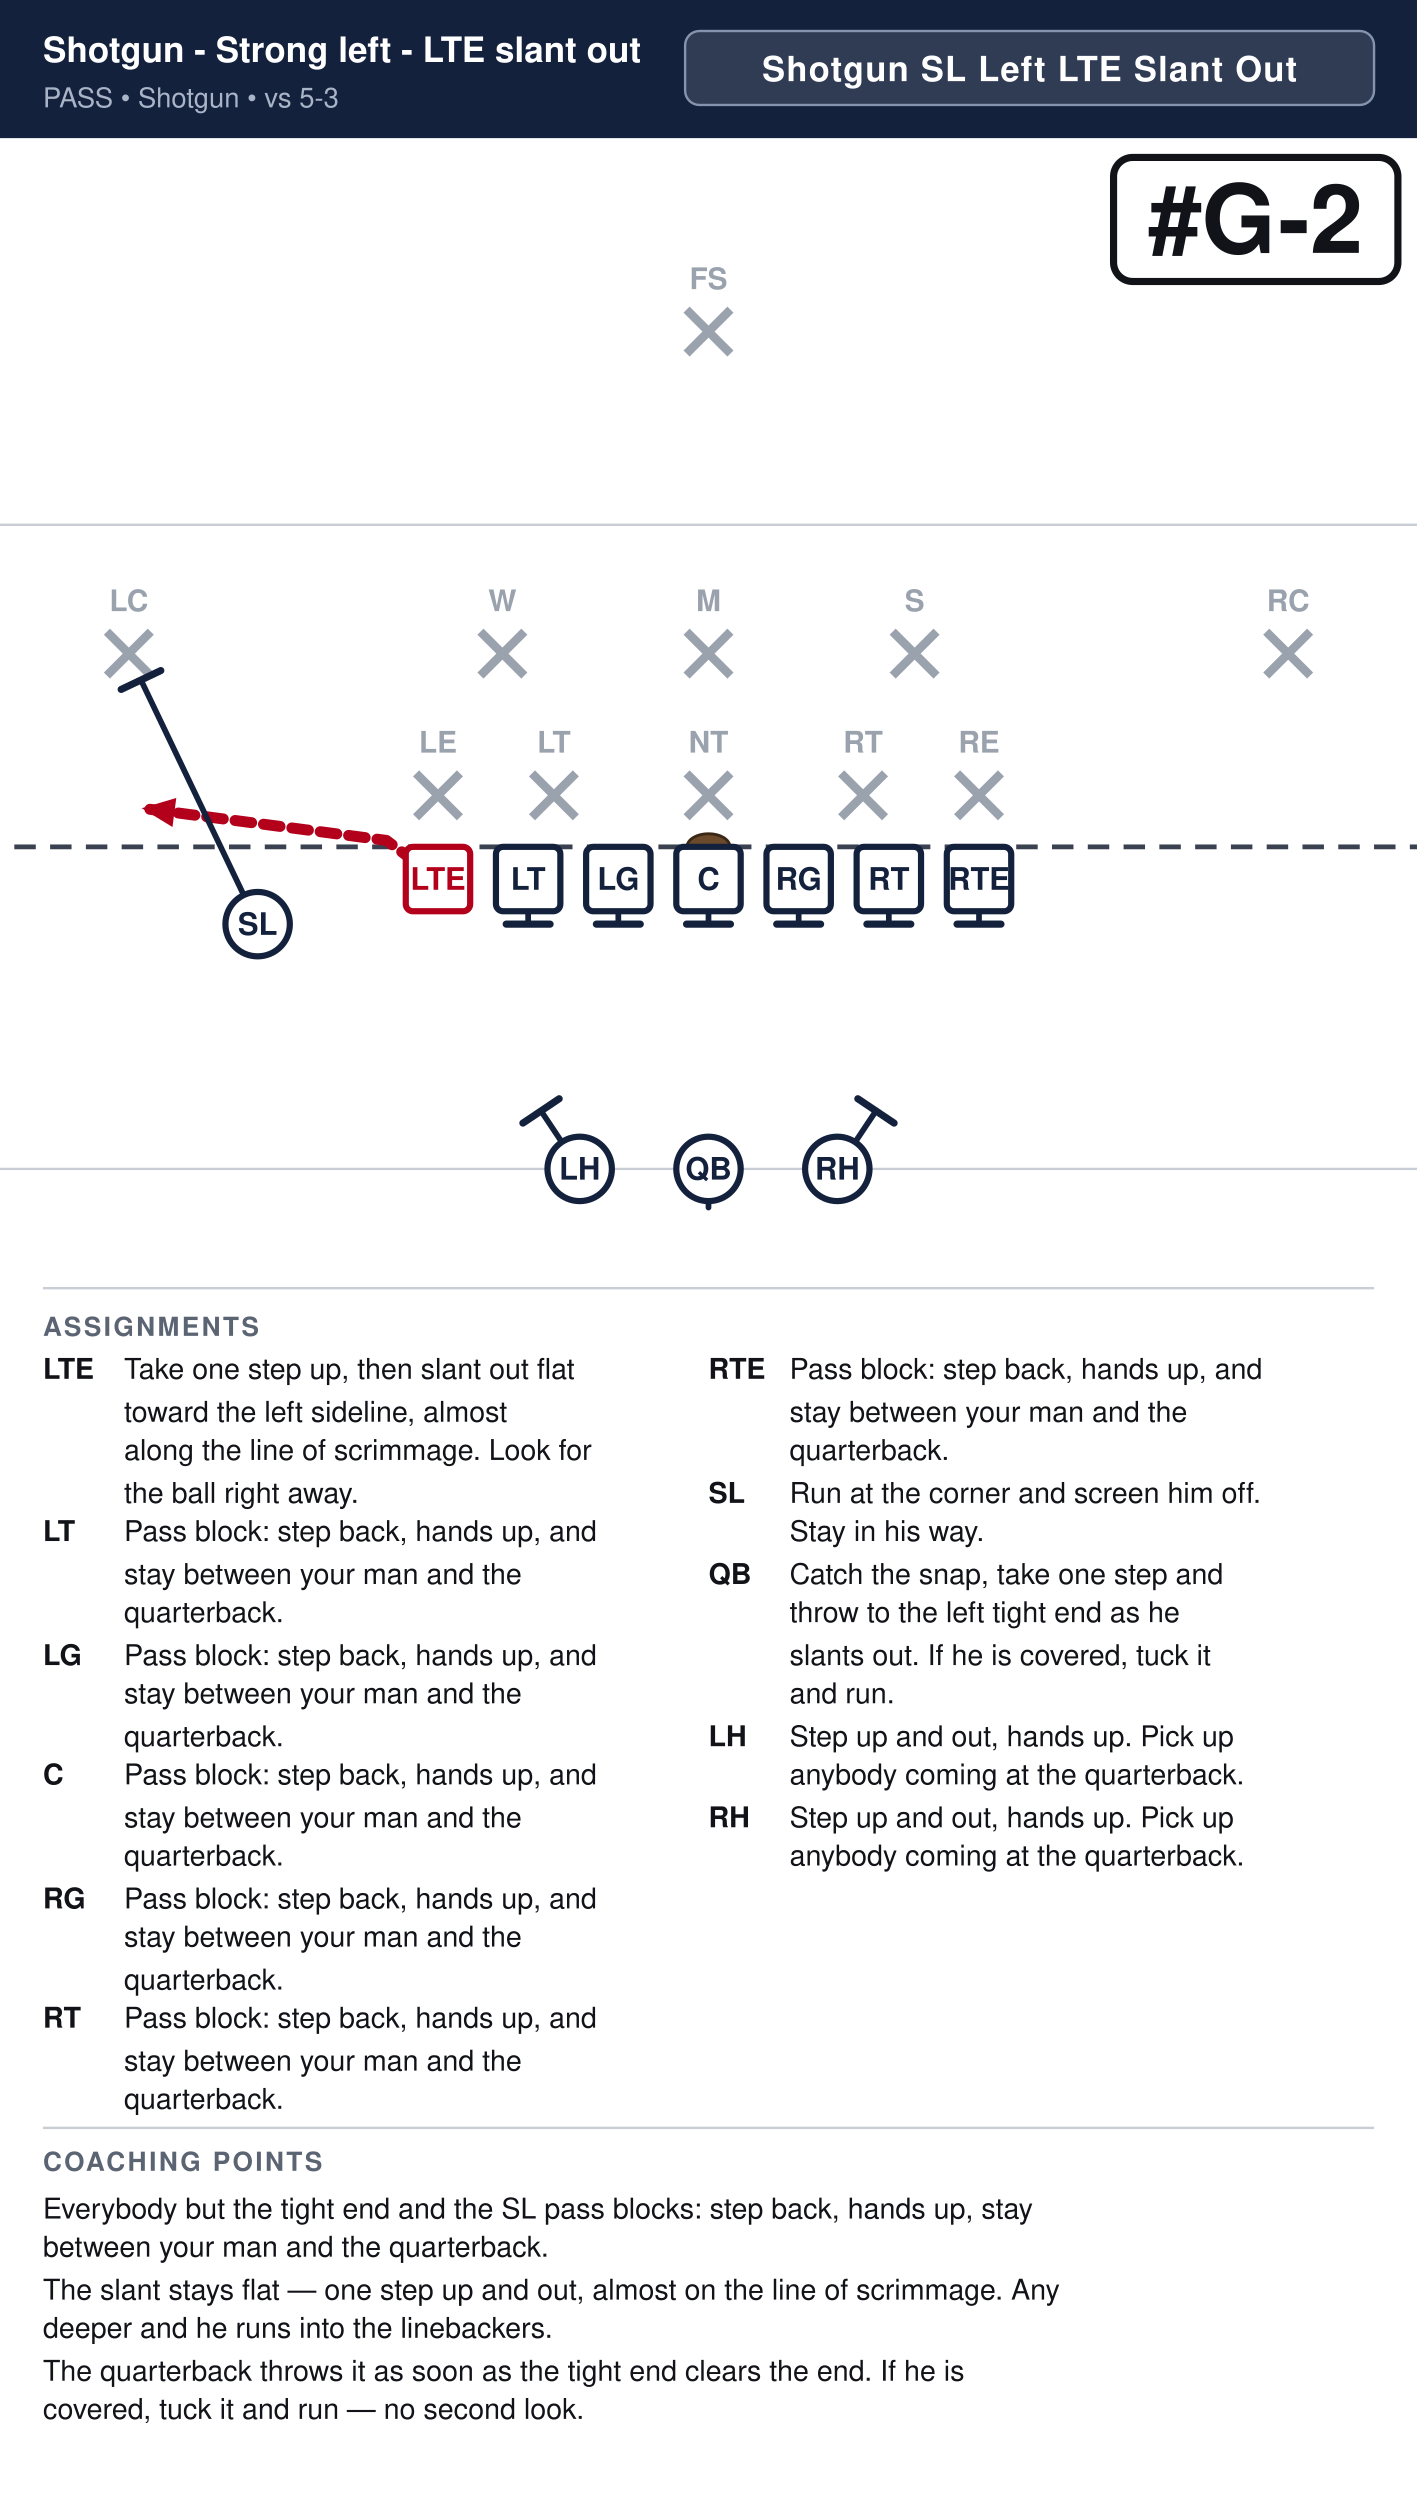
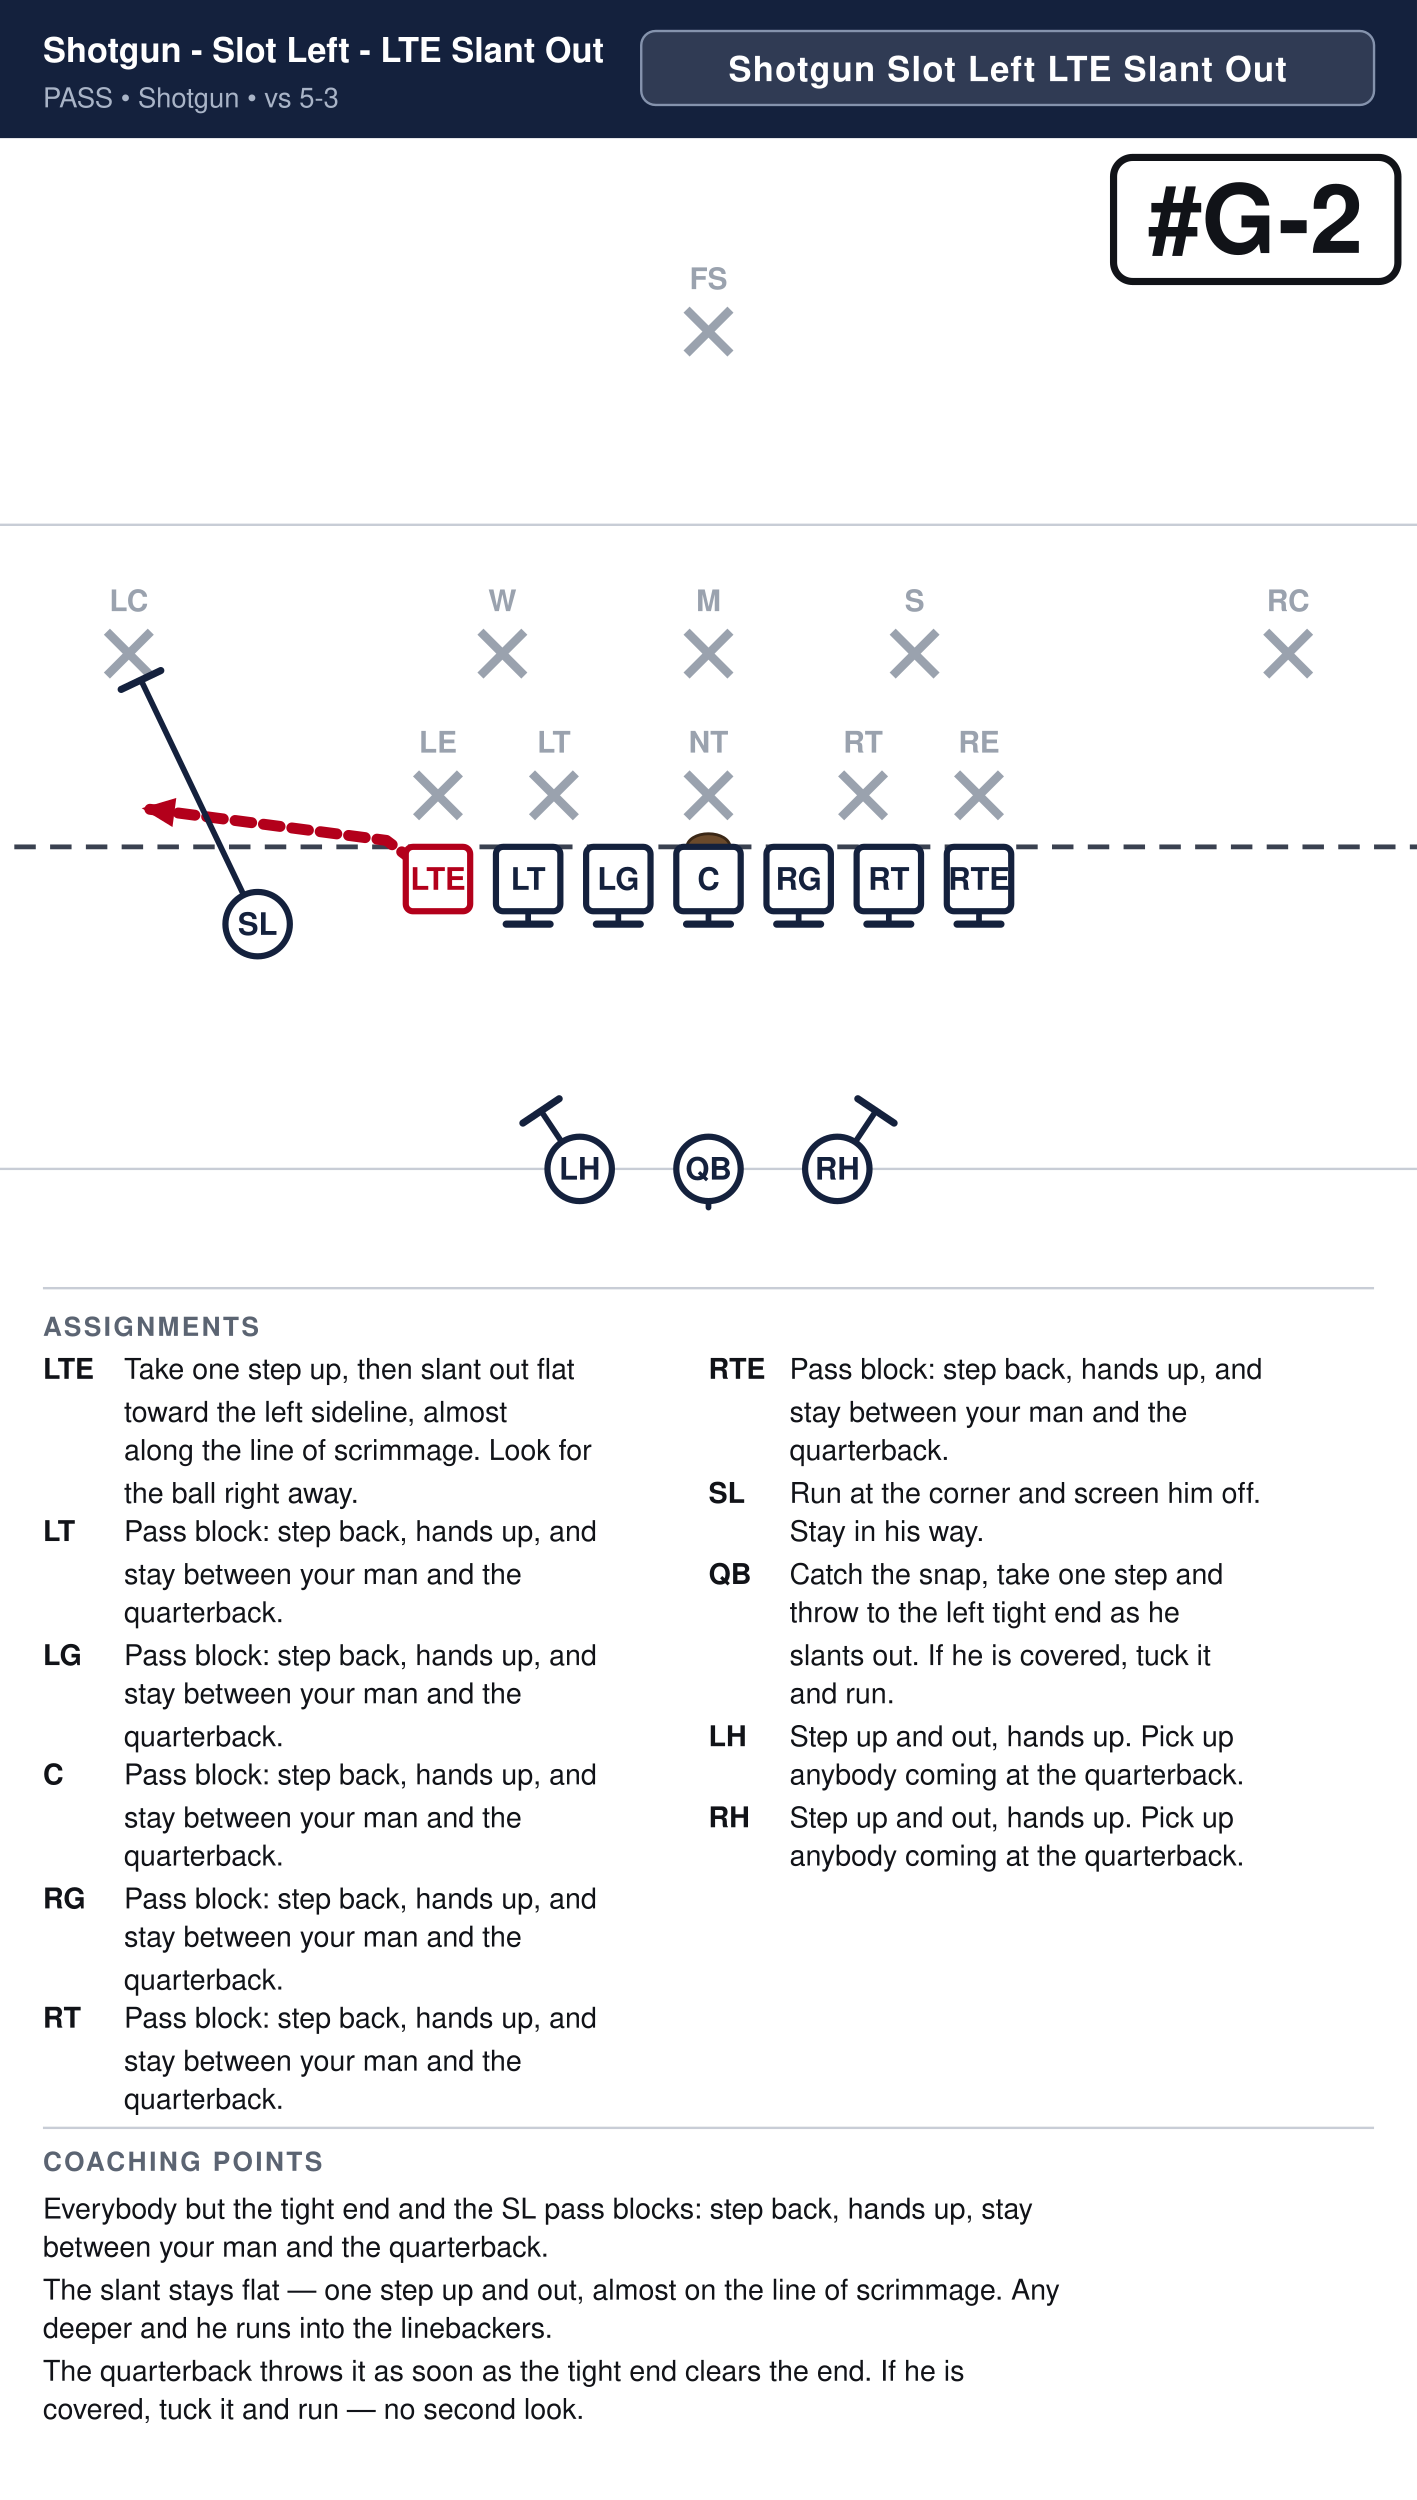
<svg xmlns="http://www.w3.org/2000/svg" width="594" height="1048" viewBox="0 0 594 1048" font-family="Segoe UI, Helvetica, Arial, sans-serif">
  <rect width="100%" height="100%" fill="#ffffff" />
  <rect x="0" y="0" width="594" height="58" fill="#14213d" />
-   <text x="18" y="26" font-size="14.7" font-weight="700" fill="#ffffff">Shotgun - Strong left - LTE slant out</text>
+   <text x="18" y="26" font-size="14.4" font-weight="700" fill="#ffffff">Shotgun - Slot Left - LTE Slant Out</text>
  <text x="18" y="45" font-size="11.5" fill="#a9b4c7">PASS  •  Shotgun  •  vs 5-3</text>
-   <rect x="287.2" y="13" width="288.8" height="31" rx="6" fill="#ffffff" fill-opacity="0.12" stroke="#8593ad" stroke-width="1" />
-   <text x="431.6" y="34" text-anchor="middle" font-size="14.5" font-weight="700" fill="#ffffff" letter-spacing="0.5">Shotgun SL Left LTE Slant Out</text>
+   <rect x="268.8" y="13" width="307.2" height="31" rx="6" fill="#ffffff" fill-opacity="0.12" stroke="#8593ad" stroke-width="1" />
+   <text x="422.4" y="34" text-anchor="middle" font-size="14.5" font-weight="700" fill="#ffffff" letter-spacing="0.5">Shotgun Slot Left LTE Slant Out</text>
  <clipPath id="fieldclip">
    <rect x="0" y="58" width="594" height="472" />
  </clipPath>
  <g clip-path="url(#fieldclip)">
    <g transform="translate(-54.0,31.0)">
      <rect x="0" y="0" width="702" height="513" fill="#ffffff" />
      <line x1="0" y1="459.0" x2="702" y2="459.0" stroke="#c8cdd6" stroke-width="1" />
      <line x1="0" y1="189.0" x2="702" y2="189.0" stroke="#c8cdd6" stroke-width="1" />
      <line x1="0" y1="324.0" x2="702" y2="324.0" stroke="#3a4150" stroke-width="2" stroke-dasharray="9 6" />
      <ellipse cx="351.0" cy="324.0" rx="9" ry="5.5" fill="#6b4a2b" stroke="#3a2716" stroke-width="1.2" />
      <line x1="228.4" y1="293.2" x2="246.8" y2="311.6" stroke="#9aa2ae" stroke-width="3.6" />
      <line x1="246.8" y1="293.2" x2="228.4" y2="311.6" stroke="#9aa2ae" stroke-width="3.6" />
      <text x="237.6" y="284.5" text-anchor="middle" font-size="12.5" fill="#9aa2ae" font-weight="600">LE</text>
      <line x1="277.0" y1="293.2" x2="295.4" y2="311.6" stroke="#9aa2ae" stroke-width="3.6" />
      <line x1="295.4" y1="293.2" x2="277.0" y2="311.6" stroke="#9aa2ae" stroke-width="3.6" />
      <text x="286.2" y="284.5" text-anchor="middle" font-size="12.5" fill="#9aa2ae" font-weight="600">LT</text>
      <line x1="341.8" y1="293.2" x2="360.2" y2="311.6" stroke="#9aa2ae" stroke-width="3.6" />
      <line x1="360.2" y1="293.2" x2="341.8" y2="311.6" stroke="#9aa2ae" stroke-width="3.6" />
      <text x="351.0" y="284.5" text-anchor="middle" font-size="12.5" fill="#9aa2ae" font-weight="600">NT</text>
      <line x1="406.6" y1="293.2" x2="425.0" y2="311.6" stroke="#9aa2ae" stroke-width="3.6" />
      <line x1="425.0" y1="293.2" x2="406.6" y2="311.6" stroke="#9aa2ae" stroke-width="3.6" />
      <text x="415.8" y="284.5" text-anchor="middle" font-size="12.5" fill="#9aa2ae" font-weight="600">RT</text>
      <line x1="455.2" y1="293.2" x2="473.6" y2="311.6" stroke="#9aa2ae" stroke-width="3.6" />
      <line x1="473.6" y1="293.2" x2="455.2" y2="311.6" stroke="#9aa2ae" stroke-width="3.6" />
      <text x="464.4" y="284.5" text-anchor="middle" font-size="12.5" fill="#9aa2ae" font-weight="600">RE</text>
      <line x1="255.4" y1="233.8" x2="273.8" y2="252.2" stroke="#9aa2ae" stroke-width="3.6" />
      <line x1="273.8" y1="233.8" x2="255.4" y2="252.2" stroke="#9aa2ae" stroke-width="3.6" />
      <text x="264.6" y="225.2" text-anchor="middle" font-size="12.5" fill="#9aa2ae" font-weight="600">W</text>
      <line x1="341.8" y1="233.8" x2="360.2" y2="252.2" stroke="#9aa2ae" stroke-width="3.6" />
      <line x1="360.2" y1="233.8" x2="341.8" y2="252.2" stroke="#9aa2ae" stroke-width="3.6" />
      <text x="351.0" y="225.2" text-anchor="middle" font-size="12.5" fill="#9aa2ae" font-weight="600">M</text>
      <line x1="428.2" y1="233.8" x2="446.6" y2="252.2" stroke="#9aa2ae" stroke-width="3.6" />
      <line x1="446.6" y1="233.8" x2="428.2" y2="252.2" stroke="#9aa2ae" stroke-width="3.6" />
      <text x="437.4" y="225.2" text-anchor="middle" font-size="12.5" fill="#9aa2ae" font-weight="600">S</text>
      <line x1="98.8" y1="233.8" x2="117.2" y2="252.2" stroke="#9aa2ae" stroke-width="3.6" />
      <line x1="117.2" y1="233.8" x2="98.8" y2="252.2" stroke="#9aa2ae" stroke-width="3.6" />
      <text x="108.0" y="225.2" text-anchor="middle" font-size="12.5" fill="#9aa2ae" font-weight="600">LC</text>
      <line x1="584.8" y1="233.8" x2="603.2" y2="252.2" stroke="#9aa2ae" stroke-width="3.6" />
      <line x1="603.2" y1="233.8" x2="584.8" y2="252.2" stroke="#9aa2ae" stroke-width="3.6" />
      <text x="594.0" y="225.2" text-anchor="middle" font-size="12.5" fill="#9aa2ae" font-weight="600">RC</text>
      <line x1="341.8" y1="98.8" x2="360.2" y2="117.2" stroke="#9aa2ae" stroke-width="3.6" />
      <line x1="360.2" y1="98.8" x2="341.8" y2="117.2" stroke="#9aa2ae" stroke-width="3.6" />
      <text x="351.0" y="90.2" text-anchor="middle" font-size="12.5" fill="#9aa2ae" font-weight="600">FS</text>
      <path d="M464.4,337.5 L464.4,356.4" fill="none" stroke="#14213d" stroke-width="2.4" stroke-linecap="round" stroke-linejoin="round" />
      <line x1="473.6" y1="356.4" x2="455.2" y2="356.4" stroke="#14213d" stroke-width="3.0" stroke-linecap="round" />
      <path d="M426.6,337.5 L426.6,356.4" fill="none" stroke="#14213d" stroke-width="2.4" stroke-linecap="round" stroke-linejoin="round" />
      <line x1="435.8" y1="356.4" x2="417.4" y2="356.4" stroke="#14213d" stroke-width="3.0" stroke-linecap="round" />
      <path d="M388.8,337.5 L388.8,356.4" fill="none" stroke="#14213d" stroke-width="2.4" stroke-linecap="round" stroke-linejoin="round" />
      <line x1="398.0" y1="356.4" x2="379.6" y2="356.4" stroke="#14213d" stroke-width="3.0" stroke-linecap="round" />
      <path d="M351.0,337.5 L351.0,356.4" fill="none" stroke="#14213d" stroke-width="2.4" stroke-linecap="round" stroke-linejoin="round" />
      <line x1="360.2" y1="356.4" x2="341.8" y2="356.4" stroke="#14213d" stroke-width="3.0" stroke-linecap="round" />
      <path d="M313.2,337.5 L313.2,356.4" fill="none" stroke="#14213d" stroke-width="2.4" stroke-linecap="round" stroke-linejoin="round" />
      <line x1="322.4" y1="356.4" x2="304.0" y2="356.4" stroke="#14213d" stroke-width="3.0" stroke-linecap="round" />
      <path d="M275.4,337.5 L275.4,356.4" fill="none" stroke="#14213d" stroke-width="2.4" stroke-linecap="round" stroke-linejoin="round" />
      <line x1="284.6" y1="356.4" x2="266.2" y2="356.4" stroke="#14213d" stroke-width="3.0" stroke-linecap="round" />
      <path d="M237.6,337.5 L216.0,321.3 L113.4,307.8" fill="none" stroke="#b3001b" stroke-width="4.6" stroke-linecap="round" stroke-linejoin="round" stroke-dasharray="7 5" />
      <polygon points="113.4,307.8 127.9,303.5 126.3,315.7" fill="#b3001b" />
      <path d="M162.0,356.4 L113.1,254.1" fill="none" stroke="#14213d" stroke-width="2.4" stroke-linecap="round" stroke-linejoin="round" />
      <line x1="104.8" y1="258.0" x2="121.4" y2="250.1" stroke="#14213d" stroke-width="3.0" stroke-linecap="round" />
      <path d="M351.0,459.0 L351.0,475.2" fill="none" stroke="#14213d" stroke-width="2.4" stroke-linecap="round" stroke-linejoin="round" stroke-dasharray="7 5" />
      <polygon points="351.0,475.2 346.4,464.8 355.6,464.8" fill="#14213d" />
      <path d="M405.0,459.0 L421.2,434.7" fill="none" stroke="#14213d" stroke-width="2.4" stroke-linecap="round" stroke-linejoin="round" />
      <line x1="413.6" y1="429.6" x2="428.8" y2="439.8" stroke="#14213d" stroke-width="3.0" stroke-linecap="round" />
      <path d="M297.0,459.0 L280.8,434.7" fill="none" stroke="#14213d" stroke-width="2.4" stroke-linecap="round" stroke-linejoin="round" />
      <line x1="273.2" y1="439.8" x2="288.4" y2="429.6" stroke="#14213d" stroke-width="3.0" stroke-linecap="round" />
      <rect x="224.1" y="324.0" width="27.0" height="27.0" rx="3" fill="#ffffff" stroke="#b3001b" stroke-width="2.6" />
      <text x="237.6" y="342.0" text-anchor="middle" font-size="13" font-weight="700" fill="#b3001b">LTE</text>
      <rect x="261.9" y="324.0" width="27.0" height="27.0" rx="3" fill="#ffffff" stroke="#14213d" stroke-width="2.6" />
      <text x="275.4" y="342.0" text-anchor="middle" font-size="13" font-weight="700" fill="#14213d">LT</text>
      <rect x="299.7" y="324.0" width="27.0" height="27.0" rx="3" fill="#ffffff" stroke="#14213d" stroke-width="2.6" />
      <text x="313.2" y="342.0" text-anchor="middle" font-size="13" font-weight="700" fill="#14213d">LG</text>
      <rect x="337.5" y="324.0" width="27.0" height="27.0" rx="3" fill="#ffffff" stroke="#14213d" stroke-width="2.6" />
      <text x="351.0" y="342.0" text-anchor="middle" font-size="13" font-weight="700" fill="#14213d">C</text>
      <rect x="375.3" y="324.0" width="27.0" height="27.0" rx="3" fill="#ffffff" stroke="#14213d" stroke-width="2.6" />
      <text x="388.8" y="342.0" text-anchor="middle" font-size="13" font-weight="700" fill="#14213d">RG</text>
      <rect x="413.1" y="324.0" width="27.0" height="27.0" rx="3" fill="#ffffff" stroke="#14213d" stroke-width="2.6" />
      <text x="426.6" y="342.0" text-anchor="middle" font-size="13" font-weight="700" fill="#14213d">RT</text>
      <rect x="450.9" y="324.0" width="27.0" height="27.0" rx="3" fill="#ffffff" stroke="#14213d" stroke-width="2.6" />
      <text x="464.4" y="342.0" text-anchor="middle" font-size="13" font-weight="700" fill="#14213d">RTE</text>
      <circle cx="162.0" cy="356.4" r="13.5" fill="#ffffff" stroke="#14213d" stroke-width="2.6" />
      <text x="162.0" y="360.9" text-anchor="middle" font-size="13" font-weight="700" fill="#14213d">SL</text>
      <circle cx="351.0" cy="459.0" r="13.5" fill="#ffffff" stroke="#14213d" stroke-width="2.6" />
      <text x="351.0" y="463.5" text-anchor="middle" font-size="13" font-weight="700" fill="#14213d">QB</text>
      <circle cx="297.0" cy="459.0" r="13.5" fill="#ffffff" stroke="#14213d" stroke-width="2.6" />
      <text x="297.0" y="463.5" text-anchor="middle" font-size="13" font-weight="700" fill="#14213d">LH</text>
      <circle cx="405.0" cy="459.0" r="13.5" fill="#ffffff" stroke="#14213d" stroke-width="2.6" />
      <text x="405.0" y="463.5" text-anchor="middle" font-size="13" font-weight="700" fill="#14213d">RH</text>
      <rect x="520.8" y="35.0" width="119.2" height="52.0" rx="8" fill="#ffffff" stroke="#111318" stroke-width="3" />
      <text x="580.4" y="75.0" text-anchor="middle" font-size="40" font-weight="800" fill="#111318">#G-2</text>
    </g>
  </g>
  <line x1="18" y1="540" x2="576" y2="540" stroke="#c8cdd6" stroke-width="1" />
  <text x="18" y="560" font-size="11" font-weight="700" fill="#5b6472" letter-spacing="1">ASSIGNMENTS</text>
  <text x="18" y="578" font-size="12" font-weight="700" fill="#111318">LTE</text>
  <text x="52" y="578" font-size="12" fill="#111318">Take one step up, then slant out flat</text>
  <text x="52" y="596" font-size="12" fill="#111318">toward the left sideline, almost</text>
  <text x="52" y="612" font-size="12" fill="#111318">along the line of scrimmage. Look for</text>
  <text x="52" y="630" font-size="12" fill="#111318">the ball right away.</text>
  <text x="18" y="646" font-size="12" font-weight="700" fill="#111318">LT</text>
  <text x="52" y="646" font-size="12" fill="#111318">Pass block: step back, hands up, and</text>
  <text x="52" y="664" font-size="12" fill="#111318">stay between your man and the</text>
  <text x="52" y="680" font-size="12" fill="#111318">quarterback.</text>
  <text x="18" y="698" font-size="12" font-weight="700" fill="#111318">LG</text>
  <text x="52" y="698" font-size="12" fill="#111318">Pass block: step back, hands up, and</text>
  <text x="52" y="714" font-size="12" fill="#111318">stay between your man and the</text>
  <text x="52" y="732" font-size="12" fill="#111318">quarterback.</text>
  <text x="18" y="748" font-size="12" font-weight="700" fill="#111318">C</text>
  <text x="52" y="748" font-size="12" fill="#111318">Pass block: step back, hands up, and</text>
  <text x="52" y="766" font-size="12" fill="#111318">stay between your man and the</text>
  <text x="52" y="782" font-size="12" fill="#111318">quarterback.</text>
  <text x="18" y="800" font-size="12" font-weight="700" fill="#111318">RG</text>
  <text x="52" y="800" font-size="12" fill="#111318">Pass block: step back, hands up, and</text>
  <text x="52" y="816" font-size="12" fill="#111318">stay between your man and the</text>
  <text x="52" y="834" font-size="12" fill="#111318">quarterback.</text>
  <text x="18" y="850" font-size="12" font-weight="700" fill="#111318">RT</text>
  <text x="52" y="850" font-size="12" fill="#111318">Pass block: step back, hands up, and</text>
  <text x="52" y="868" font-size="12" fill="#111318">stay between your man and the</text>
  <text x="52" y="884" font-size="12" fill="#111318">quarterback.</text>
  <text x="297" y="578" font-size="12" font-weight="700" fill="#111318">RTE</text>
  <text x="331" y="578" font-size="12" fill="#111318">Pass block: step back, hands up, and</text>
  <text x="331" y="596" font-size="12" fill="#111318">stay between your man and the</text>
  <text x="331" y="612" font-size="12" fill="#111318">quarterback.</text>
  <text x="297" y="630" font-size="12" font-weight="700" fill="#111318">SL</text>
  <text x="331" y="630" font-size="12" fill="#111318">Run at the corner and screen him off.</text>
  <text x="331" y="646" font-size="12" fill="#111318">Stay in his way.</text>
  <text x="297" y="664" font-size="12" font-weight="700" fill="#111318">QB</text>
  <text x="331" y="664" font-size="12" fill="#111318">Catch the snap, take one step and</text>
  <text x="331" y="680" font-size="12" fill="#111318">throw to the left tight end as he</text>
  <text x="331" y="698" font-size="12" fill="#111318">slants out. If he is covered, tuck it</text>
  <text x="331" y="714" font-size="12" fill="#111318">and run.</text>
  <text x="297" y="732" font-size="12" font-weight="700" fill="#111318">LH</text>
  <text x="331" y="732" font-size="12" fill="#111318">Step up and out, hands up. Pick up</text>
  <text x="331" y="748" font-size="12" fill="#111318">anybody coming at the quarterback.</text>
  <text x="297" y="766" font-size="12" font-weight="700" fill="#111318">RH</text>
  <text x="331" y="766" font-size="12" fill="#111318">Step up and out, hands up. Pick up</text>
  <text x="331" y="782" font-size="12" fill="#111318">anybody coming at the quarterback.</text>
  <line x1="18" y1="892" x2="576" y2="892" stroke="#c8cdd6" stroke-width="1" />
  <text x="18" y="910" font-size="11" font-weight="700" fill="#5b6472" letter-spacing="1">COACHING POINTS</text>
  <text x="18" y="930" font-size="12" fill="#111318">Everybody but the tight end and the SL pass blocks: step back, hands up, stay</text>
  <text x="18" y="946" font-size="12" fill="#111318">between your man and the quarterback.</text>
  <text x="18" y="964" font-size="12" fill="#111318">The slant stays flat — one step up and out, almost on the line of scrimmage. Any</text>
  <text x="18" y="980" font-size="12" fill="#111318">deeper and he runs into the linebackers.</text>
  <text x="18" y="998" font-size="12" fill="#111318">The quarterback throws it as soon as the tight end clears the end. If he is</text>
  <text x="18" y="1014" font-size="12" fill="#111318">covered, tuck it and run — no second look.</text>
</svg>
